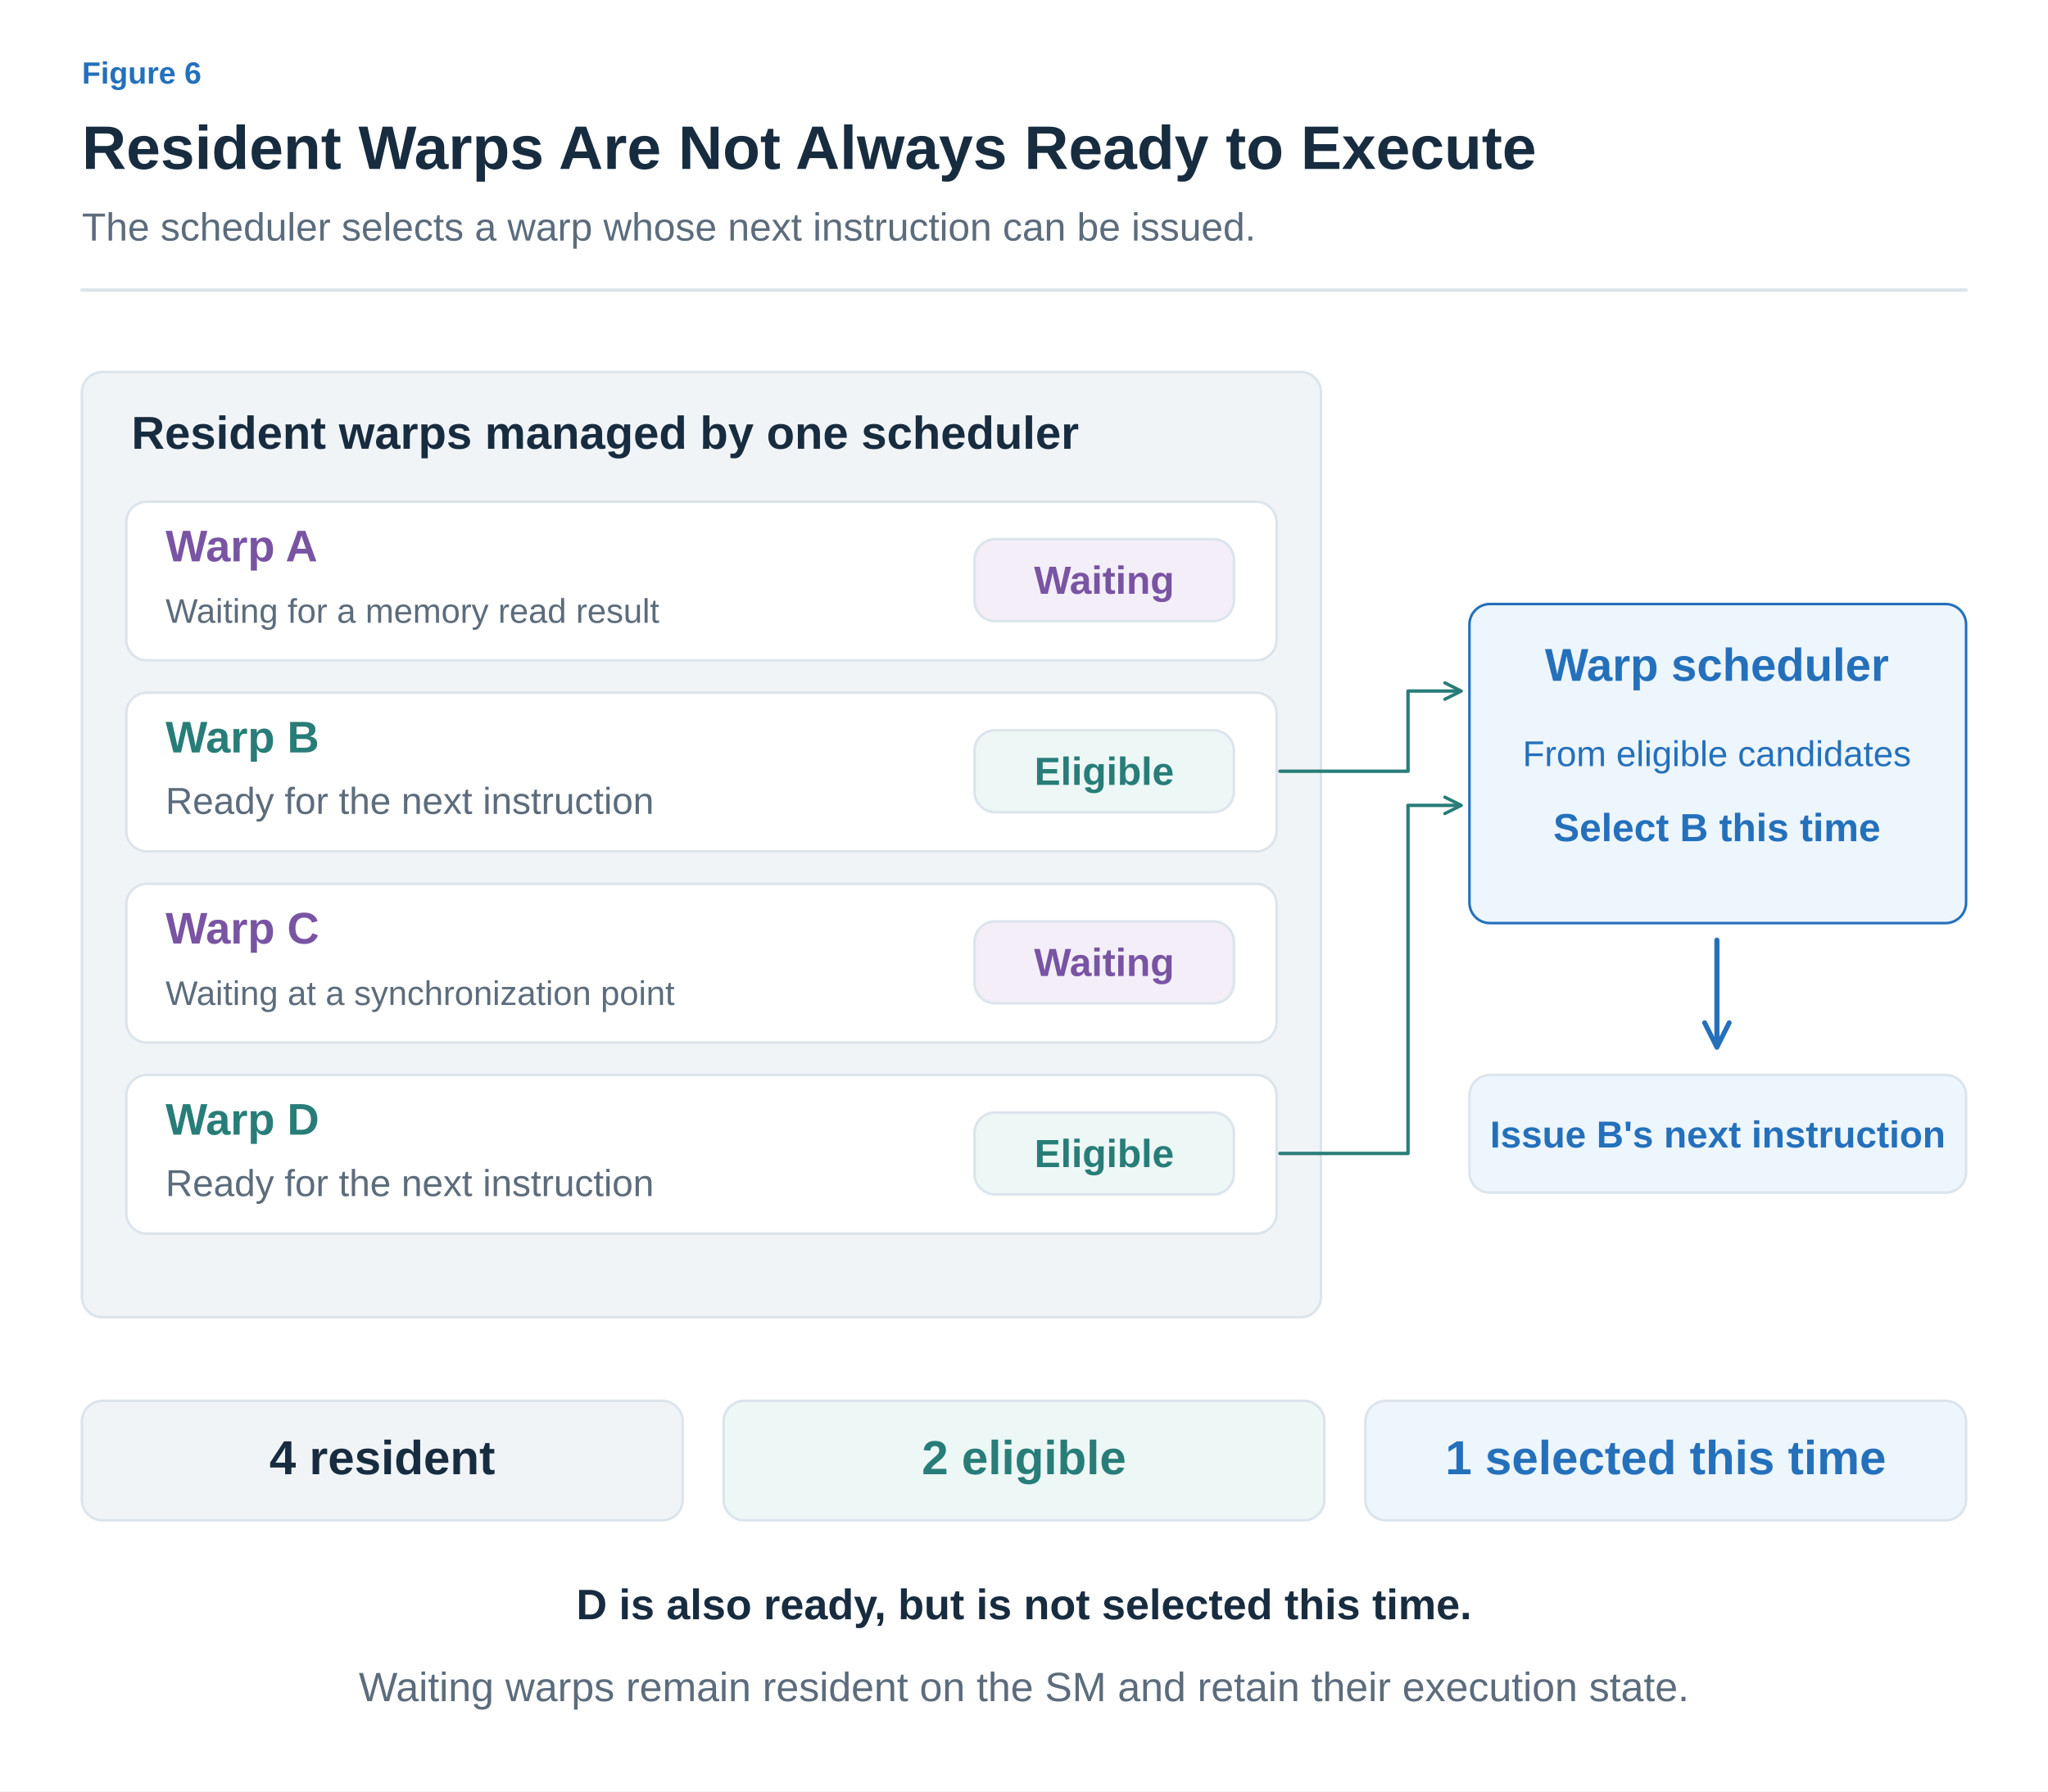
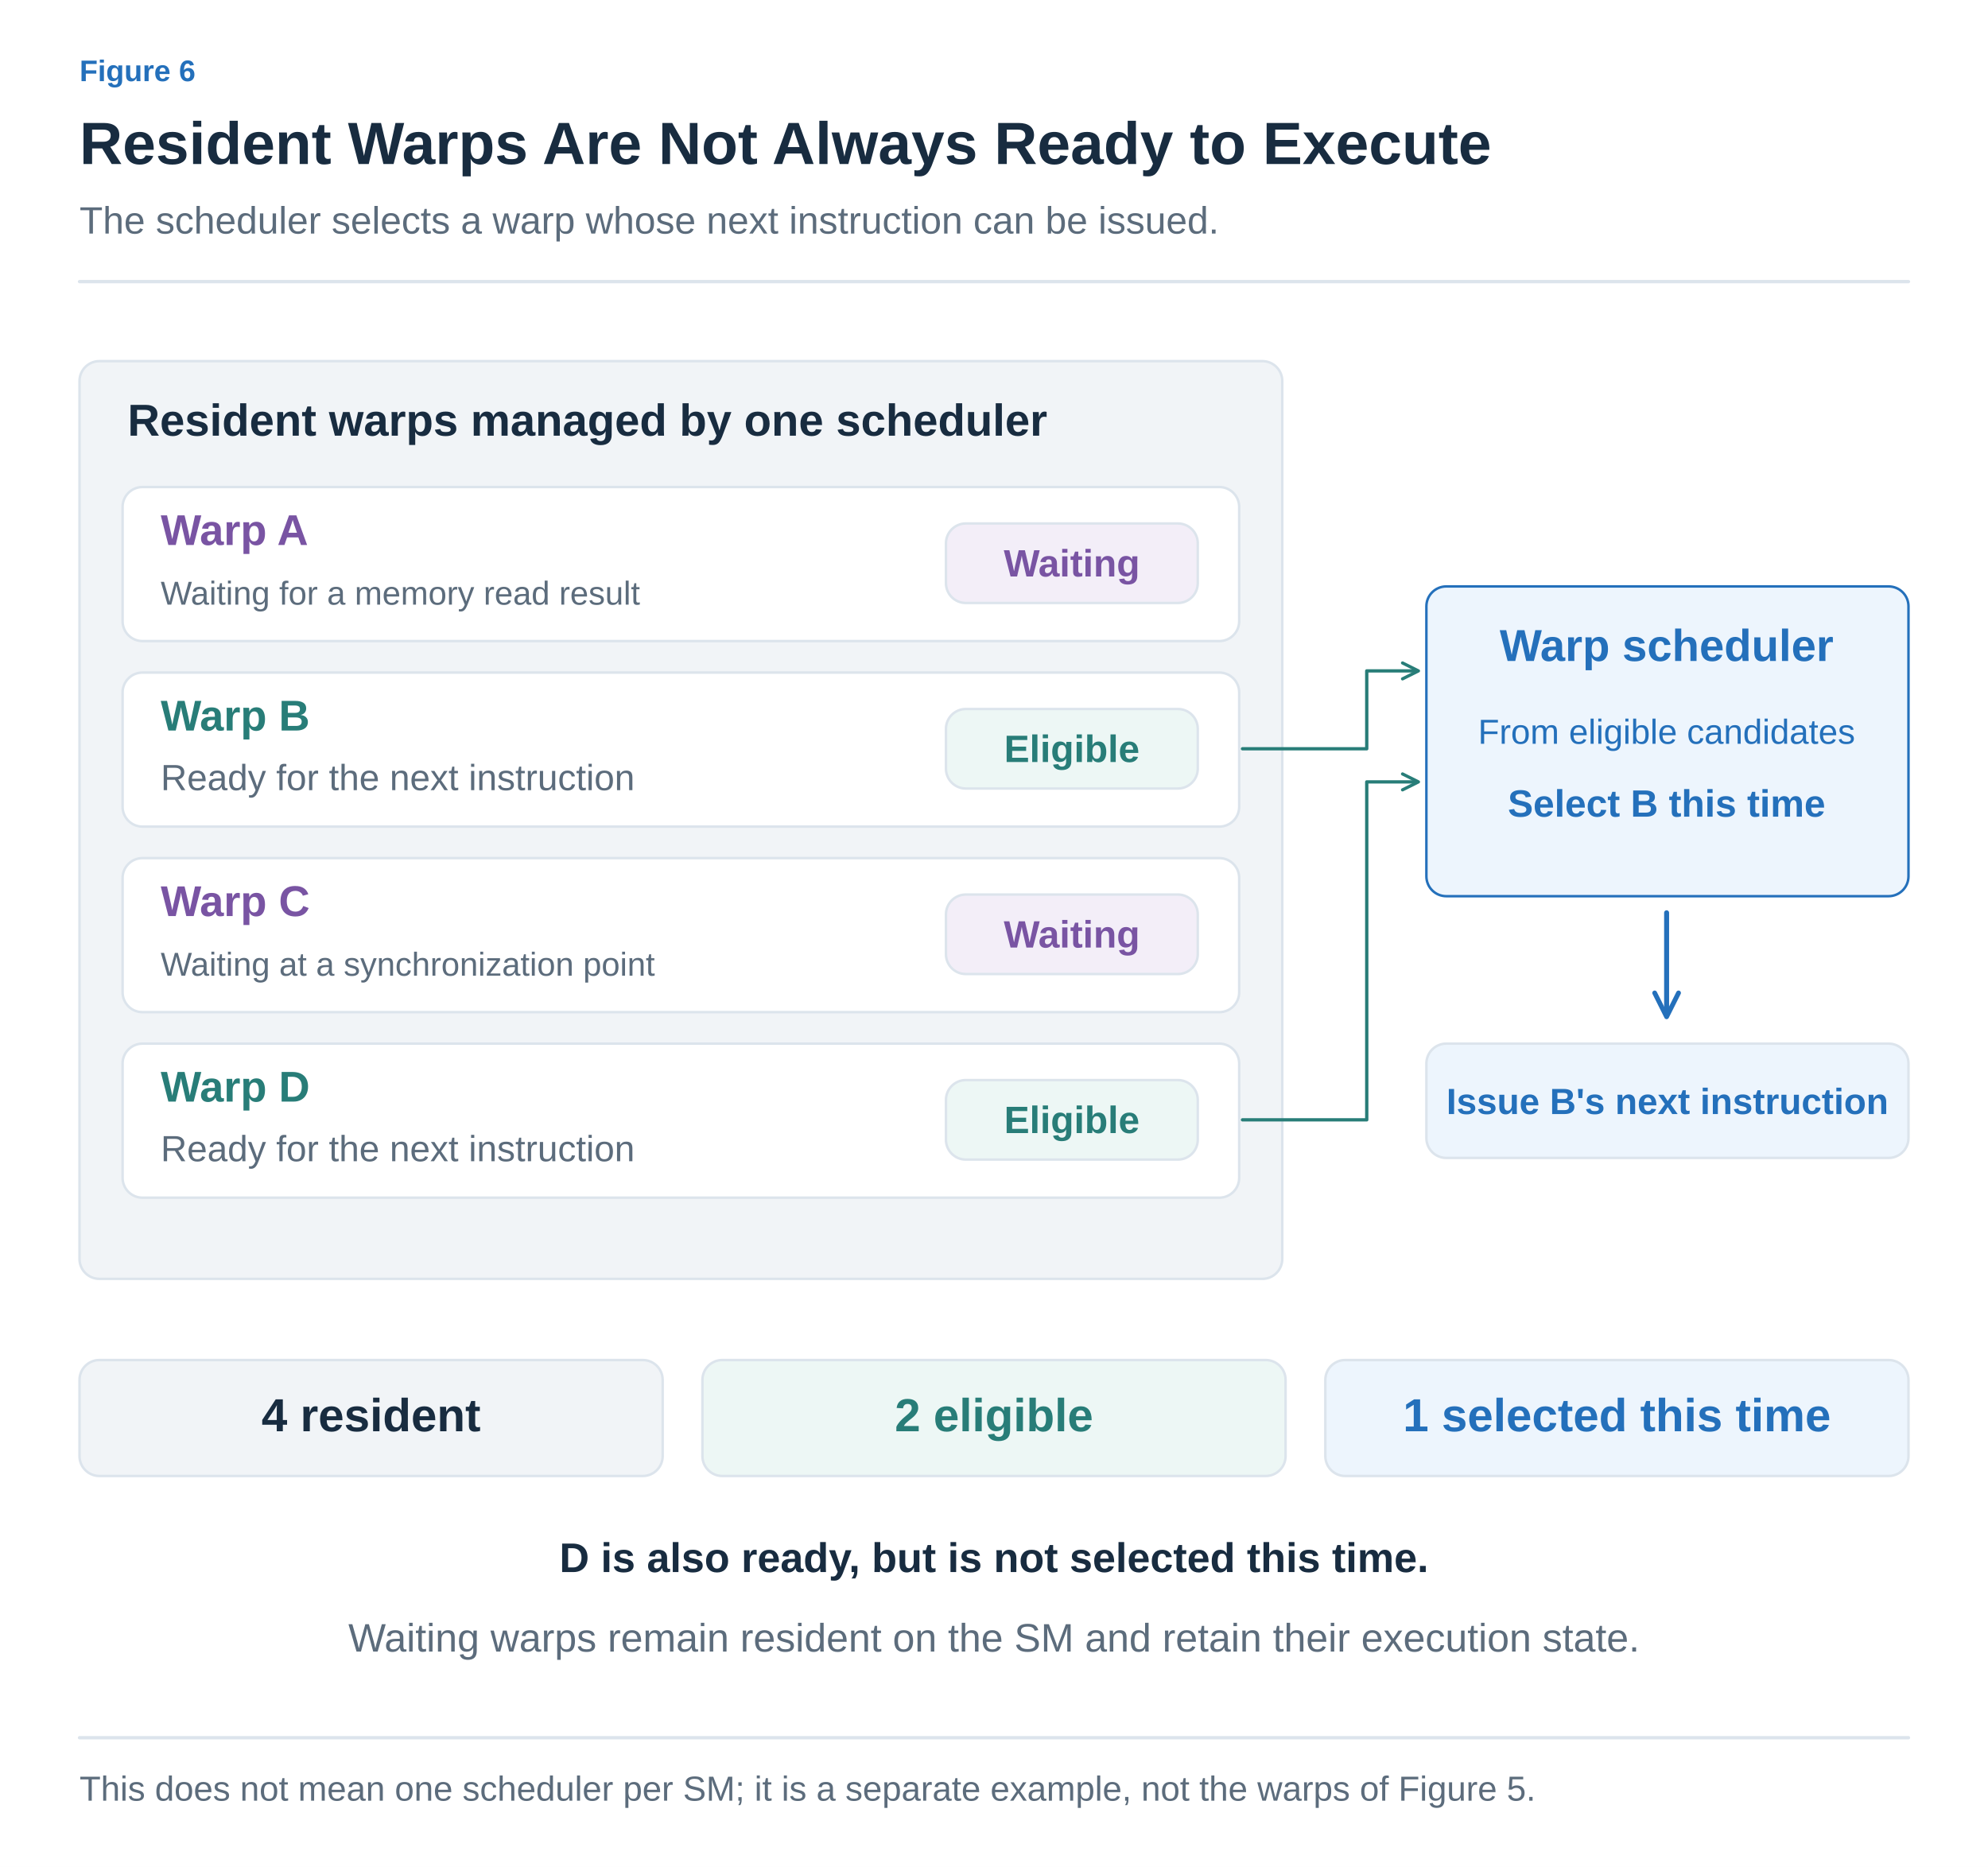
- <svg xmlns="http://www.w3.org/2000/svg" width="1200" height="1050" viewBox="0 0 1200 1050" role="img" aria-labelledby="title desc">
+ <svg xmlns="http://www.w3.org/2000/svg" width="1200" height="1127" viewBox="0 0 1200 1127" role="img" aria-labelledby="title desc">
  <defs>
-     <marker id="muted" viewBox="0 0 10 10" refX="8" refY="5" markerWidth="6" markerHeight="6" orient="auto">
+     <marker id="arrow-ink" viewBox="0 0 10 10" refX="8" refY="5" markerWidth="6" markerHeight="6" orient="auto">
+       <path d="M1 1 L9 5 L1 9" fill="none" stroke="#182C40" stroke-width="1.6" />
+     </marker>
+     <marker id="arrow-muted" viewBox="0 0 10 10" refX="8" refY="5" markerWidth="6" markerHeight="6" orient="auto">
      <path d="M1 1 L9 5 L1 9" fill="none" stroke="#5C6C7C" stroke-width="1.6" />
    </marker>
-     <marker id="blue" viewBox="0 0 10 10" refX="8" refY="5" markerWidth="6" markerHeight="6" orient="auto">
+     <marker id="arrow-line" viewBox="0 0 10 10" refX="8" refY="5" markerWidth="6" markerHeight="6" orient="auto">
+       <path d="M1 1 L9 5 L1 9" fill="none" stroke="#DCE4EC" stroke-width="1.6" />
+     </marker>
+     <marker id="arrow-paper" viewBox="0 0 10 10" refX="8" refY="5" markerWidth="6" markerHeight="6" orient="auto">
+       <path d="M1 1 L9 5 L1 9" fill="none" stroke="#FFFFFF" stroke-width="1.6" />
+     </marker>
+     <marker id="arrow-blue" viewBox="0 0 10 10" refX="8" refY="5" markerWidth="6" markerHeight="6" orient="auto">
      <path d="M1 1 L9 5 L1 9" fill="none" stroke="#2470BB" stroke-width="1.6" />
    </marker>
-     <marker id="orange" viewBox="0 0 10 10" refX="8" refY="5" markerWidth="6" markerHeight="6" orient="auto">
+     <marker id="arrow-teal" viewBox="0 0 10 10" refX="8" refY="5" markerWidth="6" markerHeight="6" orient="auto">
+       <path d="M1 1 L9 5 L1 9" fill="none" stroke="#287D78" stroke-width="1.6" />
+     </marker>
+     <marker id="arrow-orange" viewBox="0 0 10 10" refX="8" refY="5" markerWidth="6" markerHeight="6" orient="auto">
      <path d="M1 1 L9 5 L1 9" fill="none" stroke="#B55B22" stroke-width="1.6" />
    </marker>
-     <marker id="teal" viewBox="0 0 10 10" refX="8" refY="5" markerWidth="6" markerHeight="6" orient="auto">
-       <path d="M1 1 L9 5 L1 9" fill="none" stroke="#287D78" stroke-width="1.6" />
-     </marker>
-     <marker id="purple" viewBox="0 0 10 10" refX="8" refY="5" markerWidth="6" markerHeight="6" orient="auto">
+     <marker id="arrow-purple" viewBox="0 0 10 10" refX="8" refY="5" markerWidth="6" markerHeight="6" orient="auto">
      <path d="M1 1 L9 5 L1 9" fill="none" stroke="#7954A3" stroke-width="1.6" />
    </marker>
+     <marker id="arrow-gray" viewBox="0 0 10 10" refX="8" refY="5" markerWidth="6" markerHeight="6" orient="auto">
+       <path d="M1 1 L9 5 L1 9" fill="none" stroke="#657789" stroke-width="1.6" />
+     </marker>
+     <marker id="arrow-red" viewBox="0 0 10 10" refX="8" refY="5" markerWidth="6" markerHeight="6" orient="auto">
+       <path d="M1 1 L9 5 L1 9" fill="none" stroke="#B34242" stroke-width="1.6" />
+     </marker>
+     <marker id="arrow-indigo" viewBox="0 0 10 10" refX="8" refY="5" markerWidth="6" markerHeight="6" orient="auto">
+       <path d="M1 1 L9 5 L1 9" fill="none" stroke="#4C60A8" stroke-width="1.6" />
+     </marker>
+     <marker id="arrow-slate" viewBox="0 0 10 10" refX="8" refY="5" markerWidth="6" markerHeight="6" orient="auto">
+       <path d="M1 1 L9 5 L1 9" fill="none" stroke="#8191A0" stroke-width="1.6" />
+     </marker>
+     <marker id="arrow-surface" viewBox="0 0 10 10" refX="8" refY="5" markerWidth="6" markerHeight="6" orient="auto">
+       <path d="M1 1 L9 5 L1 9" fill="none" stroke="#F8FAFC" stroke-width="1.6" />
+     </marker>
  </defs>
-   <style>text{font-family:Arial,"Apple SD Gothic Neo","Noto Sans KR",sans-serif}path{stroke-linecap:round;stroke-linejoin:round}</style>
-   <rect width="1200" height="1050" fill="white" />
-   <text x="48" y="49" fill="#2470BB" font-size="18" font-weight="600" text-anchor="start">Figure 6</text>
-   <text x="48" y="99" fill="#182C40" font-size="36" font-weight="700" text-anchor="start">Resident Warps Are Not Always Ready to Execute</text>
-   <text x="48" y="141" fill="#5C6C7C" font-size="23" font-weight="400" text-anchor="start">The scheduler selects a warp whose next instruction can be issued.</text>
-   <path d="M48,170 H1152" fill="none" stroke="#DCE4EC" stroke-width="2" />
-   <rect x="48" y="218" width="726" height="554" rx="12" fill="#F1F4F7" stroke="#DCE4EC" stroke-width="1.5" />
-   <text x="77" y="263" fill="#182C40" font-size="27" font-weight="700" text-anchor="start">Resident warps managed by one scheduler</text>
-   <rect x="74" y="294" width="674" height="93" rx="12" fill="#FFFFFF" stroke="#DCE4EC" stroke-width="1.5" />
-   <text x="97" y="329" fill="#7954A3" font-size="26" font-weight="700" text-anchor="start">Warp A</text>
-   <text x="97" y="365" fill="#5C6C7C" font-size="20" font-weight="400" text-anchor="start">Waiting for a memory read result</text>
-   <rect x="571" y="316" width="152" height="48" rx="12" fill="#F3EEF8" stroke="#DCE4EC" stroke-width="1.5" />
-   <text x="647.0" y="348.0" fill="#7954A3" font-size="23" font-weight="600" text-anchor="middle">Waiting</text>
-   <rect x="74" y="406" width="674" height="93" rx="12" fill="#FFFFFF" stroke="#DCE4EC" stroke-width="1.5" />
-   <text x="97" y="441" fill="#287D78" font-size="26" font-weight="700" text-anchor="start">Warp B</text>
-   <text x="97" y="477" fill="#5C6C7C" font-size="22" font-weight="400" text-anchor="start">Ready for the next instruction</text>
-   <rect x="571" y="428" width="152" height="48" rx="12" fill="#EDF7F5" stroke="#DCE4EC" stroke-width="1.5" />
-   <text x="647.0" y="460.0" fill="#287D78" font-size="23" font-weight="600" text-anchor="middle">Eligible</text>
-   <rect x="74" y="518" width="674" height="93" rx="12" fill="#FFFFFF" stroke="#DCE4EC" stroke-width="1.5" />
-   <text x="97" y="553" fill="#7954A3" font-size="26" font-weight="700" text-anchor="start">Warp C</text>
-   <text x="97" y="589" fill="#5C6C7C" font-size="20" font-weight="400" text-anchor="start">Waiting at a synchronization point</text>
-   <rect x="571" y="540" width="152" height="48" rx="12" fill="#F3EEF8" stroke="#DCE4EC" stroke-width="1.5" />
-   <text x="647.0" y="572.0" fill="#7954A3" font-size="23" font-weight="600" text-anchor="middle">Waiting</text>
-   <rect x="74" y="630" width="674" height="93" rx="12" fill="#FFFFFF" stroke="#DCE4EC" stroke-width="1.5" />
-   <text x="97" y="665" fill="#287D78" font-size="26" font-weight="700" text-anchor="start">Warp D</text>
-   <text x="97" y="701" fill="#5C6C7C" font-size="22" font-weight="400" text-anchor="start">Ready for the next instruction</text>
-   <rect x="571" y="652" width="152" height="48" rx="12" fill="#EDF7F5" stroke="#DCE4EC" stroke-width="1.5" />
-   <text x="647.0" y="684.0" fill="#287D78" font-size="23" font-weight="600" text-anchor="middle">Eligible</text>
-   <path d="M750,452 H825 V405 H855" fill="none" stroke="#287D78" stroke-width="2" marker-end="url(#teal)" />
-   <path d="M750,676 H825 V472 H855" fill="none" stroke="#287D78" stroke-width="2" marker-end="url(#teal)" />
-   <rect x="861" y="354" width="291" height="187" rx="12" fill="#EDF5FD" stroke="#2470BB" stroke-width="1.5" />
-   <text x="1006" y="399" fill="#2470BB" font-size="27" font-weight="700" text-anchor="middle">Warp scheduler</text>
-   <text x="1006" y="449" fill="#2470BB" font-size="21" font-weight="400" text-anchor="middle">From eligible candidates</text>
-   <text x="1006" y="493" fill="#2470BB" font-size="23" font-weight="600" text-anchor="middle">Select B this time</text>
-   <path d="M1006,551 L1006,612" fill="none" stroke="#2470BB" stroke-width="3" marker-end="url(#blue)" />
-   <rect x="861" y="630" width="291" height="69" rx="12" fill="#EDF5FD" stroke="#DCE4EC" stroke-width="1.5" />
-   <text x="1006.5" y="672.5" fill="#2470BB" font-size="22" font-weight="600" text-anchor="middle">Issue B's next instruction</text>
-   <rect x="48" y="821" width="352" height="70" rx="12" fill="#F1F4F7" stroke="#DCE4EC" stroke-width="1.5" />
-   <text x="224.0" y="864.0" fill="#182C40" font-size="28" font-weight="600" text-anchor="middle">4 resident</text>
-   <rect x="424" y="821" width="352" height="70" rx="12" fill="#EDF7F5" stroke="#DCE4EC" stroke-width="1.5" />
-   <text x="600.0" y="864.0" fill="#287D78" font-size="28" font-weight="600" text-anchor="middle">2 eligible</text>
-   <rect x="800" y="821" width="352" height="70" rx="12" fill="#EDF5FD" stroke="#DCE4EC" stroke-width="1.5" />
-   <text x="976.0" y="864.0" fill="#2470BB" font-size="28" font-weight="600" text-anchor="middle">1 selected this time</text>
-   <text x="600" y="949" fill="#182C40" font-size="25" font-weight="600" text-anchor="middle">D is also ready, but is not selected this time.</text>
-   <text x="600" y="997" fill="#5C6C7C" font-size="24" font-weight="400" text-anchor="middle">Waiting warps remain resident on the SM and retain their execution state.</text>
+   <style>text{font-family:Arial,"Apple SD Gothic Neo","Noto Sans KR",sans-serif}text[font-family]{font-family:Menlo,Consolas,monospace}path{stroke-linecap:round;stroke-linejoin:round}</style>
+   <rect width="100%" height="100%" fill="white" />
+   <text x="48" y="49" fill="#2470BB" font-size="18" font-weight="600" text-anchor="start" data-max-width="1104">Figure 6</text>
+   <text x="48" y="99" fill="#182C40" font-size="36" font-weight="700" text-anchor="start" data-max-width="1104">Resident Warps Are Not Always Ready to Execute</text>
+   <text x="48" y="141" fill="#5C6C7C" font-size="23" font-weight="400" text-anchor="start" data-max-width="1104">The scheduler selects a warp whose next instruction can be issued.</text>
+   <path d="M48,170 H1152" stroke="#DCE4EC" stroke-width="2" />
+   <g transform="translate(48 206) scale(1)" data-panel="1">
+     <g transform="translate(-48 -206)">
+       <rect x="48" y="218" width="726" height="554" rx="12" fill="#F1F4F7" stroke="#DCE4EC" stroke-width="1.5" />
+       <text x="77" y="263" fill="#182C40" font-size="27" font-weight="700" text-anchor="start">Resident warps managed by one scheduler</text>
+       <rect x="74" y="294" width="674" height="93" rx="12" fill="#FFFFFF" stroke="#DCE4EC" stroke-width="1.5" />
+       <text x="97" y="329" fill="#7954A3" font-size="26" font-weight="700" text-anchor="start">Warp A</text>
+       <text x="97" y="365" fill="#5C6C7C" font-size="20" font-weight="400" text-anchor="start">Waiting for a memory read result</text>
+       <rect x="571" y="316" width="152" height="48" rx="12" fill="#F3EEF8" stroke="#DCE4EC" stroke-width="1.5" />
+       <text x="647" y="348" fill="#7954A3" font-size="23" font-weight="600" text-anchor="middle">Waiting</text>
+       <rect x="74" y="406" width="674" height="93" rx="12" fill="#FFFFFF" stroke="#DCE4EC" stroke-width="1.5" />
+       <text x="97" y="441" fill="#287D78" font-size="26" font-weight="700" text-anchor="start">Warp B</text>
+       <text x="97" y="477" fill="#5C6C7C" font-size="22" font-weight="400" text-anchor="start">Ready for the next instruction</text>
+       <rect x="571" y="428" width="152" height="48" rx="12" fill="#EDF7F5" stroke="#DCE4EC" stroke-width="1.5" />
+       <text x="647" y="460" fill="#287D78" font-size="23" font-weight="600" text-anchor="middle">Eligible</text>
+       <rect x="74" y="518" width="674" height="93" rx="12" fill="#FFFFFF" stroke="#DCE4EC" stroke-width="1.5" />
+       <text x="97" y="553" fill="#7954A3" font-size="26" font-weight="700" text-anchor="start">Warp C</text>
+       <text x="97" y="589" fill="#5C6C7C" font-size="20" font-weight="400" text-anchor="start">Waiting at a synchronization point</text>
+       <rect x="571" y="540" width="152" height="48" rx="12" fill="#F3EEF8" stroke="#DCE4EC" stroke-width="1.5" />
+       <text x="647" y="572" fill="#7954A3" font-size="23" font-weight="600" text-anchor="middle">Waiting</text>
+       <rect x="74" y="630" width="674" height="93" rx="12" fill="#FFFFFF" stroke="#DCE4EC" stroke-width="1.5" />
+       <text x="97" y="665" fill="#287D78" font-size="26" font-weight="700" text-anchor="start">Warp D</text>
+       <text x="97" y="701" fill="#5C6C7C" font-size="22" font-weight="400" text-anchor="start">Ready for the next instruction</text>
+       <rect x="571" y="652" width="152" height="48" rx="12" fill="#EDF7F5" stroke="#DCE4EC" stroke-width="1.5" />
+       <text x="647" y="684" fill="#287D78" font-size="23" font-weight="600" text-anchor="middle">Eligible</text>
+       <path d="M750,452 H825 V405 H855" fill="none" stroke="#287D78" stroke-width="2" marker-end="url(#arrow-teal)" />
+       <path d="M750,676 H825 V472 H855" fill="none" stroke="#287D78" stroke-width="2" marker-end="url(#arrow-teal)" />
+       <rect x="861" y="354" width="291" height="187" rx="12" fill="#EDF5FD" stroke="#2470BB" stroke-width="1.5" />
+       <text x="1006" y="399" fill="#2470BB" font-size="27" font-weight="700" text-anchor="middle">Warp scheduler</text>
+       <text x="1006" y="449" fill="#2470BB" font-size="21" font-weight="400" text-anchor="middle">From eligible candidates</text>
+       <text x="1006" y="493" fill="#2470BB" font-size="23" font-weight="600" text-anchor="middle">Select B this time</text>
+       <path d="M1006,551 L1006,612" fill="none" stroke="#2470BB" stroke-width="3" marker-end="url(#arrow-blue)" />
+       <rect x="861" y="630" width="291" height="69" rx="12" fill="#EDF5FD" stroke="#DCE4EC" stroke-width="1.5" />
+       <text x="1006.5" y="672.5" fill="#2470BB" font-size="22" font-weight="600" text-anchor="middle">Issue B's next instruction</text>
+       <rect x="48" y="821" width="352" height="70" rx="12" fill="#F1F4F7" stroke="#DCE4EC" stroke-width="1.5" />
+       <text x="224" y="864" fill="#182C40" font-size="28" font-weight="600" text-anchor="middle">4 resident</text>
+       <rect x="424" y="821" width="352" height="70" rx="12" fill="#EDF7F5" stroke="#DCE4EC" stroke-width="1.5" />
+       <text x="600" y="864" fill="#287D78" font-size="28" font-weight="600" text-anchor="middle">2 eligible</text>
+       <rect x="800" y="821" width="352" height="70" rx="12" fill="#EDF5FD" stroke="#DCE4EC" stroke-width="1.5" />
+       <text x="976" y="864" fill="#2470BB" font-size="28" font-weight="600" text-anchor="middle">1 selected this time</text>
+       <text x="600" y="949" fill="#182C40" font-size="25" font-weight="600" text-anchor="middle">D is also ready, but is not selected this time.</text>
+       <text x="600" y="997" fill="#5C6C7C" font-size="24" font-weight="400" text-anchor="middle">Waiting warps remain resident on the SM and retain their execution state.</text>
+     </g>
+   </g>
+   <path d="M48,1049 H1152" stroke="#DCE4EC" stroke-width="2" />
+   <text x="48" y="1087" fill="#5C6C7C" font-size="21" font-weight="400" text-anchor="start" data-max-width="1104">This does not mean one scheduler per SM; it is a separate example, not the warps of Figure 5.</text>
</svg>
